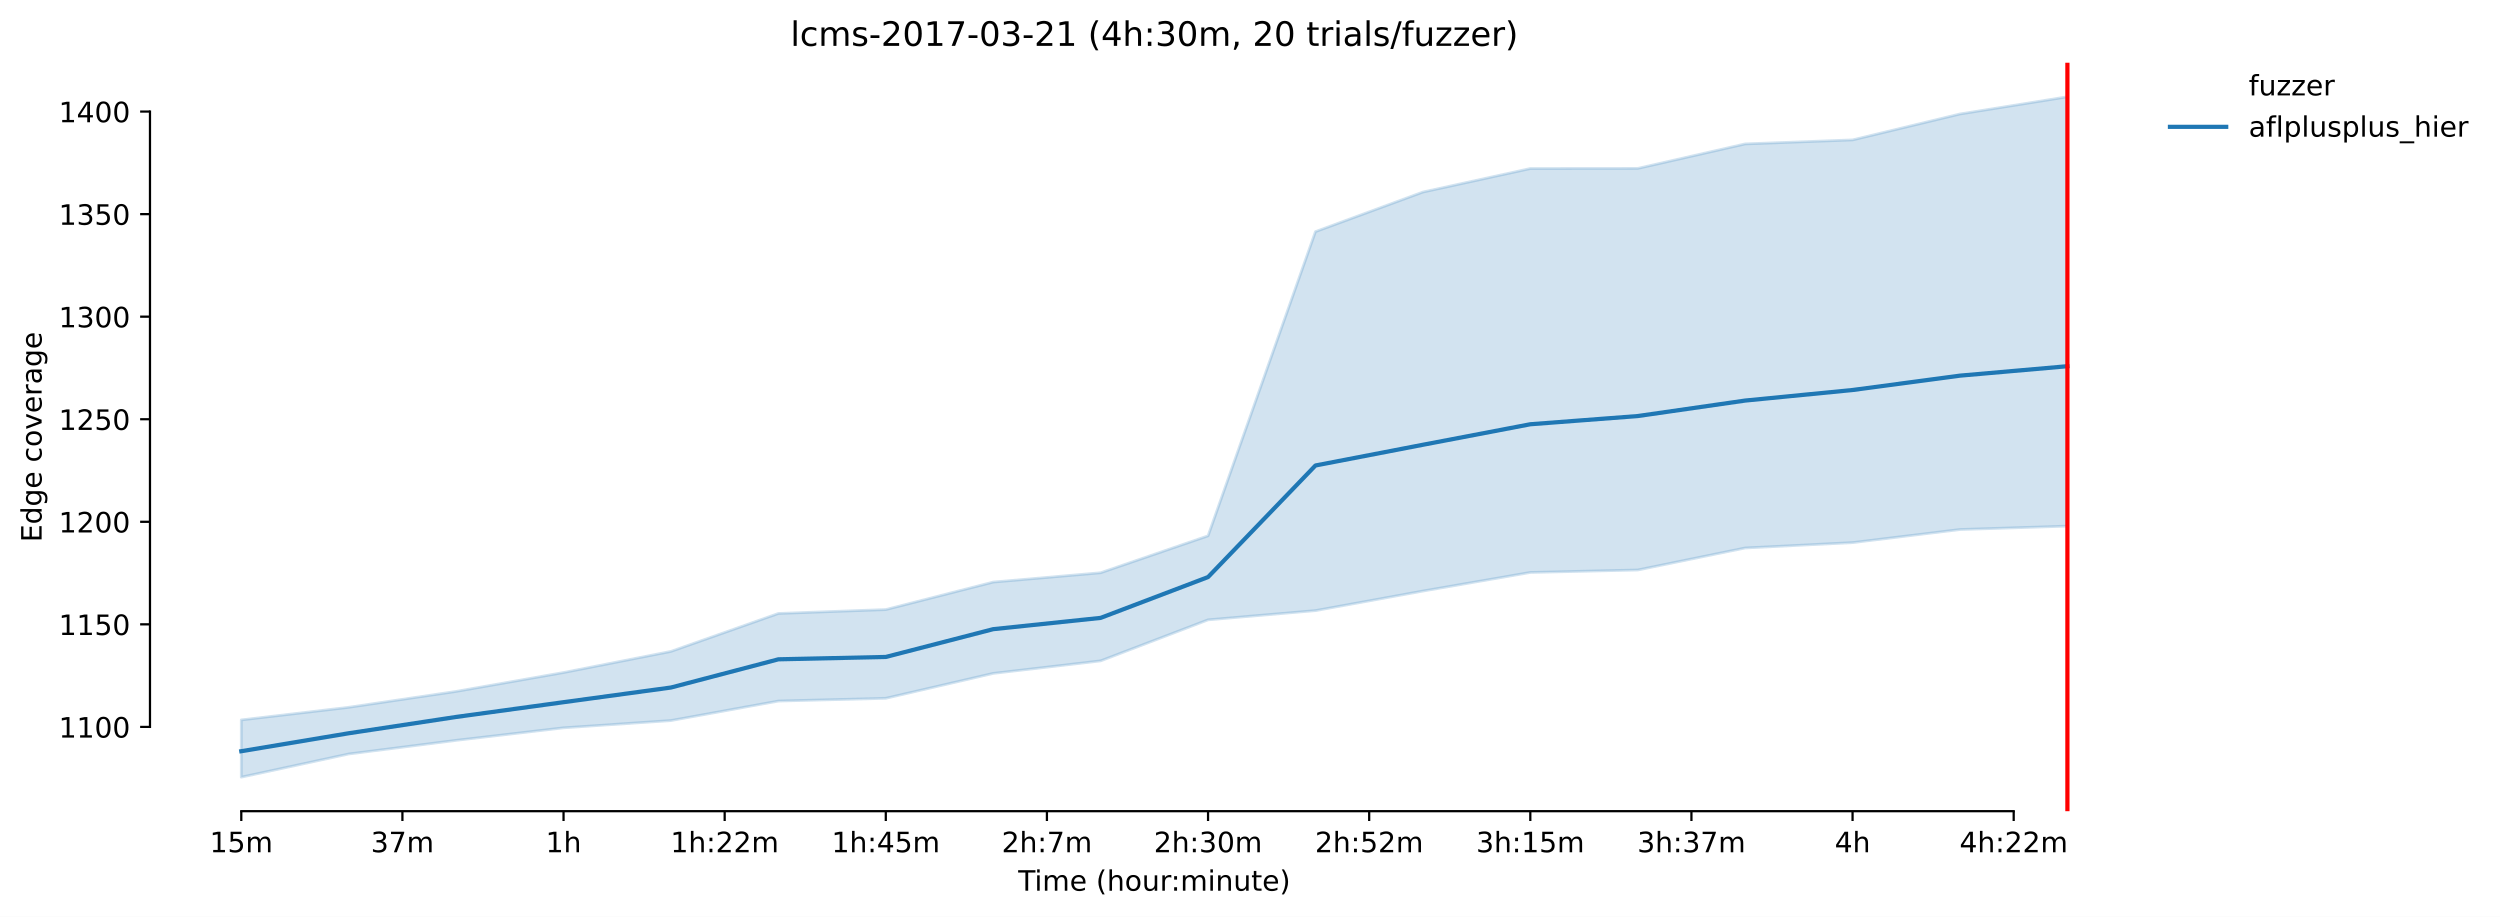
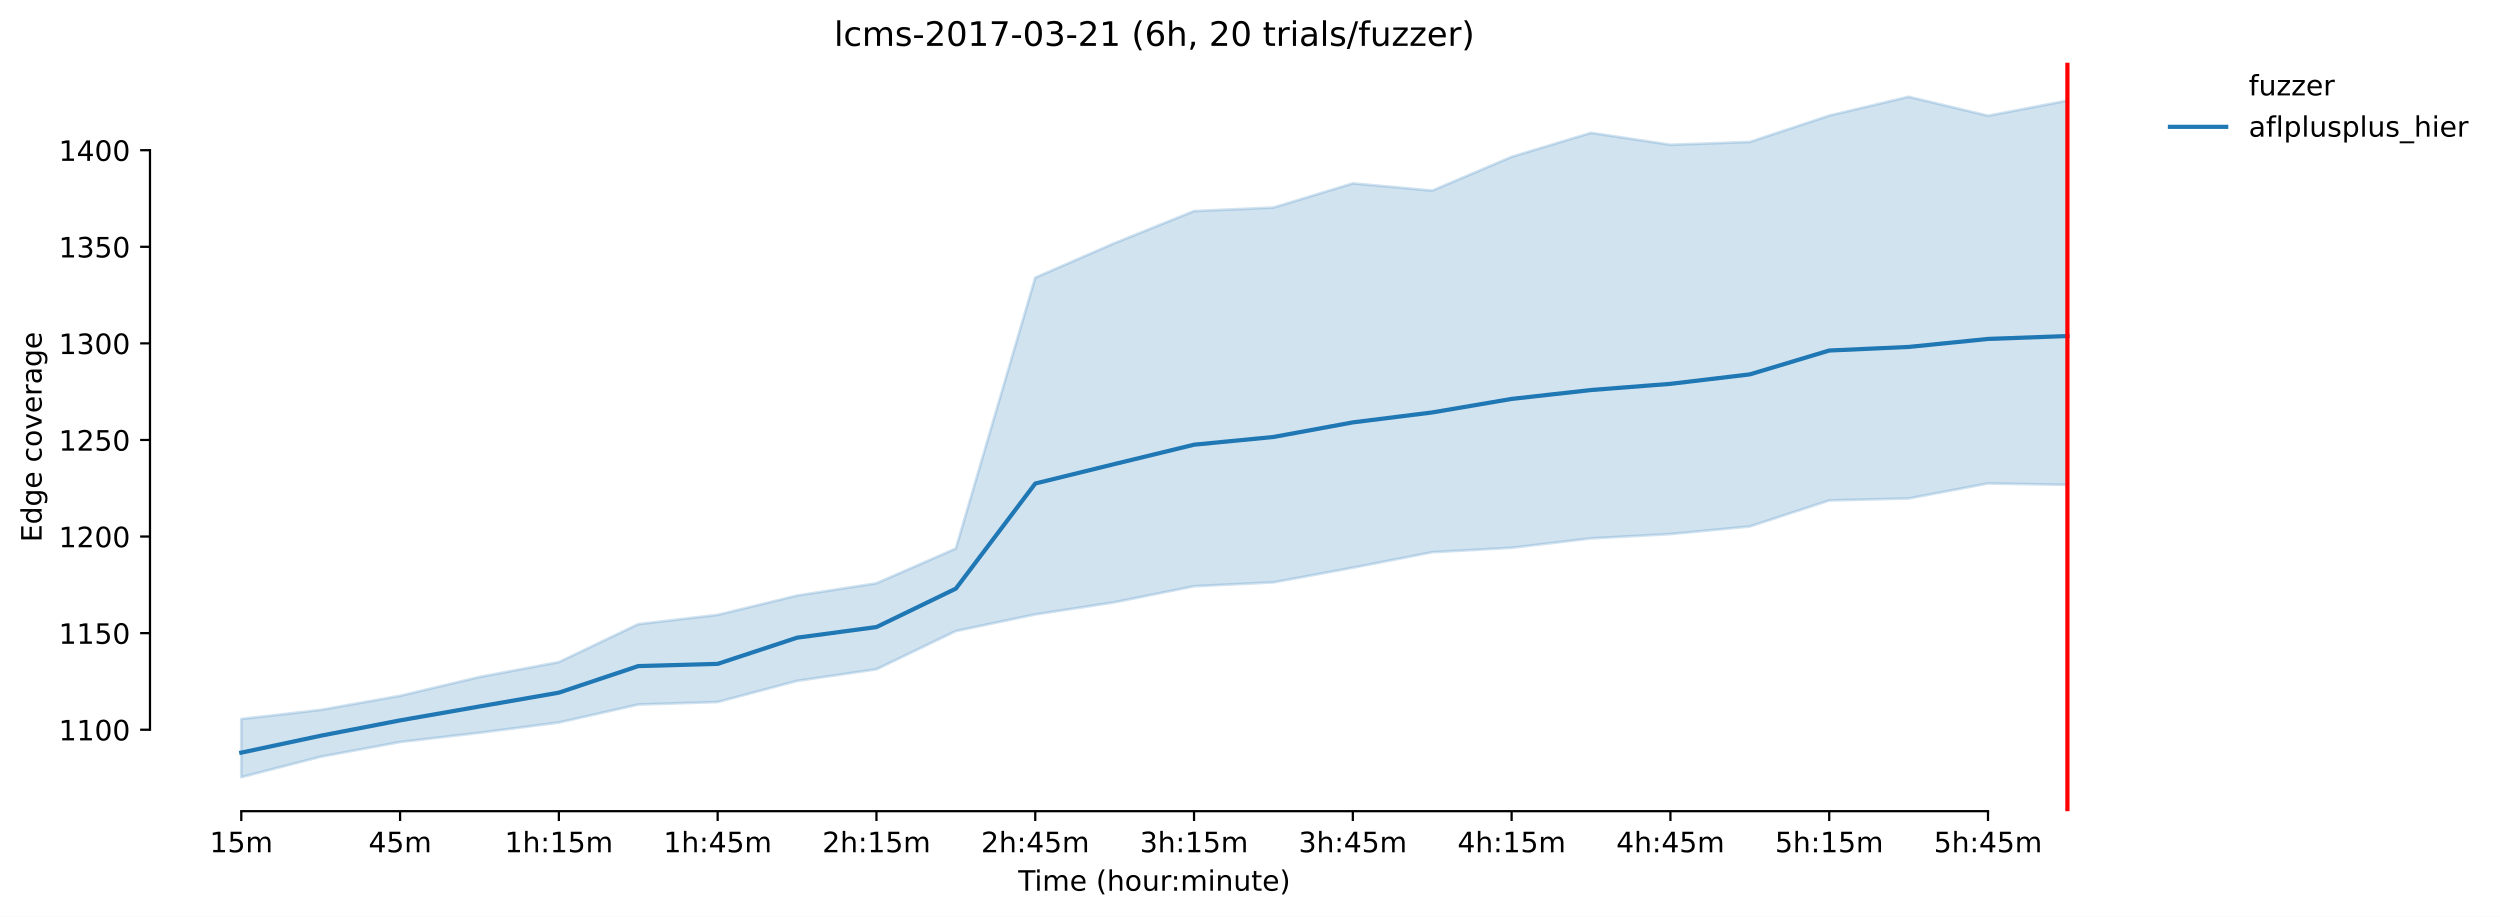
<svg xmlns="http://www.w3.org/2000/svg" xmlns:xlink="http://www.w3.org/1999/xlink" height="325.986pt" version="1.1" viewBox="0 0 888.921 325.986" width="888.921pt">
  <defs>
    <style type="text/css">*{stroke-linecap:butt;stroke-linejoin:round;}</style>
  </defs>
  <g id="figure_1">
    <g id="patch_1">
      <path d="M 0 325.986  L 888.921 325.986  L 888.921 0  L 0 0  z " style="fill:#ffffff;" />
    </g>
    <g id="axes_1">
      <g id="patch_2">
        <path d="M 53.328 288.43  L 767.568 288.43  L 767.568 22.318  L 53.328 22.318  z " style="fill:#ffffff;" />
      </g>
      <g id="PolyCollection_1">
        <defs>
-           <path d="M 85.794 -70.007  L 85.794 -49.652  L 123.988 -57.896  L 162.183 -62.744  L 200.378 -67.196  L 238.572 -69.78  L 276.767 -76.714  L 314.961 -77.696  L 353.156 -86.551  L 391.351 -91.004  L 429.545 -105.594  L 467.74 -108.874  L 505.935 -115.83  L 544.129 -122.442  L 582.324 -123.313  L 620.519 -131.145  L 658.713 -133.052  L 696.908 -137.704  L 735.103 -138.917  L 735.103 -291.572  L 735.103 -291.572  L 696.908 -285.461  L 658.713 -276.237  L 620.519 -274.814  L 582.324 -266.1  L 544.129 -266.059  L 505.935 -257.698  L 467.74 -243.626  L 429.545 -135.461  L 391.351 -122.332  L 353.156 -119.017  L 314.961 -109.243  L 276.767 -107.857  L 238.572 -94.366  L 200.378 -86.853  L 162.183 -80.142  L 123.988 -74.49  L 85.794 -70.007  z " id="m338d1457f1" style="stroke:#1f77b4;stroke-opacity:0.2;" />
+           <path d="M 85.794 -70.329  L 85.794 -49.652  L 114.024 -56.932  L 142.255 -62.151  L 170.486 -65.451  L 198.717 -69.09  L 226.948 -75.477  L 255.179 -76.37  L 283.409 -83.893  L 311.64 -88.015  L 339.871 -101.616  L 368.102 -107.522  L 396.333 -111.846  L 424.564 -117.539  L 452.794 -118.925  L 481.025 -124.139  L 509.256 -129.638  L 537.487 -131.22  L 565.718 -134.569  L 593.949 -136.095  L 622.179 -138.804  L 650.41 -148.049  L 678.641 -148.759  L 706.872 -154.092  L 735.103 -153.612  L 735.103 -290.21  L 735.103 -290.21  L 706.872 -284.825  L 678.641 -291.572  L 650.41 -284.88  L 622.179 -275.509  L 593.949 -274.51  L 565.718 -278.749  L 537.487 -270.218  L 509.256 -258.201  L 481.025 -260.78  L 452.794 -252.18  L 424.564 -250.928  L 396.333 -239.547  L 368.102 -227.256  L 339.871 -130.951  L 311.64 -118.584  L 283.409 -114.221  L 255.179 -107.354  L 226.948 -104.059  L 198.717 -90.558  L 170.486 -85.27  L 142.255 -78.575  L 114.024 -73.569  L 85.794 -70.329  z " id="m635c3a5356" style="stroke:#1f77b4;stroke-opacity:0.2;" />
        </defs>
-         <g clip-path="url(#pff2936864b)">
-           <use style="fill:#1f77b4;fill-opacity:0.2;stroke:#1f77b4;stroke-opacity:0.2;" x="0" xlink:href="#m338d1457f1" y="325.986" />
+         <g clip-path="url(#p824f2665c9)">
+           <use style="fill:#1f77b4;fill-opacity:0.2;stroke:#1f77b4;stroke-opacity:0.2;" x="0" xlink:href="#m635c3a5356" y="325.986" />
        </g>
      </g>
      <g id="matplotlib.axis_1">
        <g id="xtick_1">
          <g id="line2d_1">
            <defs>
-               <path d="M 0 0  L 0 3.5  " id="m1b81ad4b36" style="stroke:#000000;stroke-width:0.8;" />
+               <path d="M 0 0  L 0 3.5  " id="ma81638ec2d" style="stroke:#000000;stroke-width:0.8;" />
            </defs>
            <g>
-               <use style="stroke:#000000;stroke-width:0.8;" x="85.794" xlink:href="#m1b81ad4b36" y="288.43" />
+               <use style="stroke:#000000;stroke-width:0.8;" x="85.794" xlink:href="#ma81638ec2d" y="288.43" />
            </g>
          </g>
          <g id="text_1">
            <g transform="translate(74.56077 303.0286)scale(0.1 -0.1)">
              <defs>
                <path d="M 12.406 8.297  L 28.516 8.297  L 28.516 63.922  L 10.984 60.406  L 10.984 69.391  L 28.422 72.906  L 38.281 72.906  L 38.281 8.297  L 54.391 8.297  L 54.391 0  L 12.406 0  z " id="DejaVuSans-49" />
                <path d="M 10.797 72.906  L 49.516 72.906  L 49.516 64.594  L 19.828 64.594  L 19.828 46.734  Q 21.969 47.469 24.109 47.828  Q 26.266 48.188 28.422 48.188  Q 40.625 48.188 47.75 41.5  Q 54.891 34.812 54.891 23.391  Q 54.891 11.625 47.562 5.094  Q 40.234 -1.422 26.906 -1.422  Q 22.312 -1.422 17.547 -0.641  Q 12.797 0.141 7.719 1.703  L 7.719 11.625  Q 12.109 9.234 16.797 8.062  Q 21.484 6.891 26.703 6.891  Q 35.156 6.891 40.078 11.328  Q 45.016 15.766 45.016 23.391  Q 45.016 31 40.078 35.438  Q 35.156 39.891 26.703 39.891  Q 22.75 39.891 18.812 39.016  Q 14.891 38.141 10.797 36.281  z " id="DejaVuSans-53" />
                <path d="M 52 44.188  Q 55.375 50.25 60.062 53.125  Q 64.75 56 71.094 56  Q 79.641 56 84.281 50.016  Q 88.922 44.047 88.922 33.016  L 88.922 0  L 79.891 0  L 79.891 32.719  Q 79.891 40.578 77.094 44.375  Q 74.312 48.188 68.609 48.188  Q 61.625 48.188 57.562 43.547  Q 53.516 38.922 53.516 30.906  L 53.516 0  L 44.484 0  L 44.484 32.719  Q 44.484 40.625 41.703 44.406  Q 38.922 48.188 33.109 48.188  Q 26.219 48.188 22.156 43.531  Q 18.109 38.875 18.109 30.906  L 18.109 0  L 9.078 0  L 9.078 54.688  L 18.109 54.688  L 18.109 46.188  Q 21.188 51.219 25.484 53.609  Q 29.781 56 35.688 56  Q 41.656 56 45.828 52.969  Q 50 49.953 52 44.188  z " id="DejaVuSans-109" />
              </defs>
              <use xlink:href="#DejaVuSans-49" />
              <use x="63.623" xlink:href="#DejaVuSans-53" />
              <use x="127.246" xlink:href="#DejaVuSans-109" />
            </g>
          </g>
        </g>
        <g id="xtick_2">
          <g id="line2d_2">
            <g>
-               <use style="stroke:#000000;stroke-width:0.8;" x="143.086" xlink:href="#m1b81ad4b36" y="288.43" />
+               <use style="stroke:#000000;stroke-width:0.8;" x="142.255" xlink:href="#ma81638ec2d" y="288.43" />
            </g>
          </g>
          <g id="text_2">
-             <g transform="translate(131.8527 303.0286)scale(0.1 -0.1)">
-               <defs>
-                 <path d="M 40.578 39.312  Q 47.656 37.797 51.625 33  Q 55.609 28.219 55.609 21.188  Q 55.609 10.406 48.188 4.484  Q 40.766 -1.422 27.094 -1.422  Q 22.516 -1.422 17.656 -0.516  Q 12.797 0.391 7.625 2.203  L 7.625 11.719  Q 11.719 9.328 16.594 8.109  Q 21.484 6.891 26.812 6.891  Q 36.078 6.891 40.938 10.547  Q 45.797 14.203 45.797 21.188  Q 45.797 27.641 41.281 31.266  Q 36.766 34.906 28.719 34.906  L 20.219 34.906  L 20.219 43.016  L 29.109 43.016  Q 36.375 43.016 40.234 45.922  Q 44.094 48.828 44.094 54.297  Q 44.094 59.906 40.109 62.906  Q 36.141 65.922 28.719 65.922  Q 24.656 65.922 20.016 65.031  Q 15.375 64.156 9.812 62.312  L 9.812 71.094  Q 15.438 72.656 20.344 73.438  Q 25.25 74.219 29.594 74.219  Q 40.828 74.219 47.359 69.109  Q 53.906 64.016 53.906 55.328  Q 53.906 49.266 50.438 45.094  Q 46.969 40.922 40.578 39.312  z " id="DejaVuSans-51" />
-                 <path d="M 8.203 72.906  L 55.078 72.906  L 55.078 68.703  L 28.609 0  L 18.312 0  L 43.219 64.594  L 8.203 64.594  z " id="DejaVuSans-55" />
-               </defs>
-               <use xlink:href="#DejaVuSans-51" />
-               <use x="63.623" xlink:href="#DejaVuSans-55" />
-               <use x="127.246" xlink:href="#DejaVuSans-109" />
-             </g>
-           </g>
-         </g>
-         <g id="xtick_3">
-           <g id="line2d_3">
-             <g>
-               <use style="stroke:#000000;stroke-width:0.8;" x="200.378" xlink:href="#m1b81ad4b36" y="288.43" />
-             </g>
-           </g>
-           <g id="text_3">
-             <g transform="translate(194.0275 303.0286)scale(0.1 -0.1)">
-               <defs>
-                 <path d="M 54.891 33.016  L 54.891 0  L 45.906 0  L 45.906 32.719  Q 45.906 40.484 42.875 44.328  Q 39.844 48.188 33.797 48.188  Q 26.516 48.188 22.312 43.547  Q 18.109 38.922 18.109 30.906  L 18.109 0  L 9.078 0  L 9.078 75.984  L 18.109 75.984  L 18.109 46.188  Q 21.344 51.125 25.703 53.562  Q 30.078 56 35.797 56  Q 45.219 56 50.047 50.172  Q 54.891 44.344 54.891 33.016  z " id="DejaVuSans-104" />
-               </defs>
-               <use xlink:href="#DejaVuSans-49" />
-               <use x="63.623" xlink:href="#DejaVuSans-104" />
-             </g>
-           </g>
-         </g>
-         <g id="xtick_4">
-           <g id="line2d_4">
-             <g>
-               <use style="stroke:#000000;stroke-width:0.8;" x="257.67" xlink:href="#m1b81ad4b36" y="288.43" />
-             </g>
-           </g>
-           <g id="text_4">
-             <g transform="translate(238.4023 303.0286)scale(0.1 -0.1)">
-               <defs>
-                 <path d="M 11.719 12.406  L 22.016 12.406  L 22.016 0  L 11.719 0  z M 11.719 51.703  L 22.016 51.703  L 22.016 39.312  L 11.719 39.312  z " id="DejaVuSans-58" />
-                 <path d="M 19.188 8.297  L 53.609 8.297  L 53.609 0  L 7.328 0  L 7.328 8.297  Q 12.938 14.109 22.625 23.891  Q 32.328 33.688 34.812 36.531  Q 39.547 41.844 41.422 45.531  Q 43.312 49.219 43.312 52.781  Q 43.312 58.594 39.234 62.25  Q 35.156 65.922 28.609 65.922  Q 23.969 65.922 18.812 64.312  Q 13.672 62.703 7.812 59.422  L 7.812 69.391  Q 13.766 71.781 18.938 73  Q 24.125 74.219 28.422 74.219  Q 39.75 74.219 46.484 68.547  Q 53.219 62.891 53.219 53.422  Q 53.219 48.922 51.531 44.891  Q 49.859 40.875 45.406 35.406  Q 44.188 33.984 37.641 27.219  Q 31.109 20.453 19.188 8.297  z " id="DejaVuSans-50" />
-               </defs>
-               <use xlink:href="#DejaVuSans-49" />
-               <use x="63.623" xlink:href="#DejaVuSans-104" />
-               <use x="127.002" xlink:href="#DejaVuSans-58" />
-               <use x="160.693" xlink:href="#DejaVuSans-50" />
-               <use x="224.316" xlink:href="#DejaVuSans-50" />
-               <use x="287.939" xlink:href="#DejaVuSans-109" />
-             </g>
-           </g>
-         </g>
-         <g id="xtick_5">
-           <g id="line2d_5">
-             <g>
-               <use style="stroke:#000000;stroke-width:0.8;" x="314.961" xlink:href="#m1b81ad4b36" y="288.43" />
-             </g>
-           </g>
-           <g id="text_5">
-             <g transform="translate(295.6943 303.0286)scale(0.1 -0.1)">
+             <g transform="translate(131.0224 303.0286)scale(0.1 -0.1)">
              <defs>
                <path d="M 37.797 64.312  L 12.891 25.391  L 37.797 25.391  z M 35.203 72.906  L 47.609 72.906  L 47.609 25.391  L 58.016 25.391  L 58.016 17.188  L 47.609 17.188  L 47.609 0  L 37.797 0  L 37.797 17.188  L 4.891 17.188  L 4.891 26.703  z " id="DejaVuSans-52" />
              </defs>
+               <use xlink:href="#DejaVuSans-52" />
+               <use x="63.623" xlink:href="#DejaVuSans-53" />
+               <use x="127.246" xlink:href="#DejaVuSans-109" />
+             </g>
+           </g>
+         </g>
+         <g id="xtick_3">
+           <g id="line2d_3">
+             <g>
+               <use style="stroke:#000000;stroke-width:0.8;" x="198.717" xlink:href="#ma81638ec2d" y="288.43" />
+             </g>
+           </g>
+           <g id="text_3">
+             <g transform="translate(179.4497 303.0286)scale(0.1 -0.1)">
+               <defs>
+                 <path d="M 54.891 33.016  L 54.891 0  L 45.906 0  L 45.906 32.719  Q 45.906 40.484 42.875 44.328  Q 39.844 48.188 33.797 48.188  Q 26.516 48.188 22.312 43.547  Q 18.109 38.922 18.109 30.906  L 18.109 0  L 9.078 0  L 9.078 75.984  L 18.109 75.984  L 18.109 46.188  Q 21.344 51.125 25.703 53.562  Q 30.078 56 35.797 56  Q 45.219 56 50.047 50.172  Q 54.891 44.344 54.891 33.016  z " id="DejaVuSans-104" />
+                 <path d="M 11.719 12.406  L 22.016 12.406  L 22.016 0  L 11.719 0  z M 11.719 51.703  L 22.016 51.703  L 22.016 39.312  L 11.719 39.312  z " id="DejaVuSans-58" />
+               </defs>
+               <use xlink:href="#DejaVuSans-49" />
+               <use x="63.623" xlink:href="#DejaVuSans-104" />
+               <use x="127.002" xlink:href="#DejaVuSans-58" />
+               <use x="160.693" xlink:href="#DejaVuSans-49" />
+               <use x="224.316" xlink:href="#DejaVuSans-53" />
+               <use x="287.939" xlink:href="#DejaVuSans-109" />
+             </g>
+           </g>
+         </g>
+         <g id="xtick_4">
+           <g id="line2d_4">
+             <g>
+               <use style="stroke:#000000;stroke-width:0.8;" x="255.179" xlink:href="#ma81638ec2d" y="288.43" />
+             </g>
+           </g>
+           <g id="text_4">
+             <g transform="translate(235.9114 303.0286)scale(0.1 -0.1)">
              <use xlink:href="#DejaVuSans-49" />
              <use x="63.623" xlink:href="#DejaVuSans-104" />
              <use x="127.002" xlink:href="#DejaVuSans-58" />
              <use x="160.693" xlink:href="#DejaVuSans-52" />
+               <use x="224.316" xlink:href="#DejaVuSans-53" />
+               <use x="287.939" xlink:href="#DejaVuSans-109" />
+             </g>
+           </g>
+         </g>
+         <g id="xtick_5">
+           <g id="line2d_5">
+             <g>
+               <use style="stroke:#000000;stroke-width:0.8;" x="311.64" xlink:href="#ma81638ec2d" y="288.43" />
+             </g>
+           </g>
+           <g id="text_5">
+             <g transform="translate(292.373 303.0286)scale(0.1 -0.1)">
+               <defs>
+                 <path d="M 19.188 8.297  L 53.609 8.297  L 53.609 0  L 7.328 0  L 7.328 8.297  Q 12.938 14.109 22.625 23.891  Q 32.328 33.688 34.812 36.531  Q 39.547 41.844 41.422 45.531  Q 43.312 49.219 43.312 52.781  Q 43.312 58.594 39.234 62.25  Q 35.156 65.922 28.609 65.922  Q 23.969 65.922 18.812 64.312  Q 13.672 62.703 7.812 59.422  L 7.812 69.391  Q 13.766 71.781 18.938 73  Q 24.125 74.219 28.422 74.219  Q 39.75 74.219 46.484 68.547  Q 53.219 62.891 53.219 53.422  Q 53.219 48.922 51.531 44.891  Q 49.859 40.875 45.406 35.406  Q 44.188 33.984 37.641 27.219  Q 31.109 20.453 19.188 8.297  z " id="DejaVuSans-50" />
+               </defs>
+               <use xlink:href="#DejaVuSans-50" />
+               <use x="63.623" xlink:href="#DejaVuSans-104" />
+               <use x="127.002" xlink:href="#DejaVuSans-58" />
+               <use x="160.693" xlink:href="#DejaVuSans-49" />
              <use x="224.316" xlink:href="#DejaVuSans-53" />
              <use x="287.939" xlink:href="#DejaVuSans-109" />
            </g>
          </g>
        </g>
        <g id="xtick_6">
          <g id="line2d_6">
            <g>
-               <use style="stroke:#000000;stroke-width:0.8;" x="372.253" xlink:href="#m1b81ad4b36" y="288.43" />
+               <use style="stroke:#000000;stroke-width:0.8;" x="368.102" xlink:href="#ma81638ec2d" y="288.43" />
            </g>
          </g>
          <g id="text_6">
-             <g transform="translate(356.1675 303.0286)scale(0.1 -0.1)">
+             <g transform="translate(348.8347 303.0286)scale(0.1 -0.1)">
              <use xlink:href="#DejaVuSans-50" />
              <use x="63.623" xlink:href="#DejaVuSans-104" />
              <use x="127.002" xlink:href="#DejaVuSans-58" />
-               <use x="160.693" xlink:href="#DejaVuSans-55" />
-               <use x="224.316" xlink:href="#DejaVuSans-109" />
+               <use x="160.693" xlink:href="#DejaVuSans-52" />
+               <use x="224.316" xlink:href="#DejaVuSans-53" />
+               <use x="287.939" xlink:href="#DejaVuSans-109" />
            </g>
          </g>
        </g>
        <g id="xtick_7">
          <g id="line2d_7">
            <g>
-               <use style="stroke:#000000;stroke-width:0.8;" x="429.545" xlink:href="#m1b81ad4b36" y="288.43" />
+               <use style="stroke:#000000;stroke-width:0.8;" x="424.564" xlink:href="#ma81638ec2d" y="288.43" />
            </g>
          </g>
          <g id="text_7">
-             <g transform="translate(410.2783 303.0286)scale(0.1 -0.1)">
+             <g transform="translate(405.2964 303.0286)scale(0.1 -0.1)">
              <defs>
-                 <path d="M 31.781 66.406  Q 24.172 66.406 20.328 58.906  Q 16.5 51.422 16.5 36.375  Q 16.5 21.391 20.328 13.891  Q 24.172 6.391 31.781 6.391  Q 39.453 6.391 43.281 13.891  Q 47.125 21.391 47.125 36.375  Q 47.125 51.422 43.281 58.906  Q 39.453 66.406 31.781 66.406  z M 31.781 74.219  Q 44.047 74.219 50.516 64.516  Q 56.984 54.828 56.984 36.375  Q 56.984 17.969 50.516 8.266  Q 44.047 -1.422 31.781 -1.422  Q 19.531 -1.422 13.062 8.266  Q 6.594 17.969 6.594 36.375  Q 6.594 54.828 13.062 64.516  Q 19.531 74.219 31.781 74.219  z " id="DejaVuSans-48" />
+                 <path d="M 40.578 39.312  Q 47.656 37.797 51.625 33  Q 55.609 28.219 55.609 21.188  Q 55.609 10.406 48.188 4.484  Q 40.766 -1.422 27.094 -1.422  Q 22.516 -1.422 17.656 -0.516  Q 12.797 0.391 7.625 2.203  L 7.625 11.719  Q 11.719 9.328 16.594 8.109  Q 21.484 6.891 26.812 6.891  Q 36.078 6.891 40.938 10.547  Q 45.797 14.203 45.797 21.188  Q 45.797 27.641 41.281 31.266  Q 36.766 34.906 28.719 34.906  L 20.219 34.906  L 20.219 43.016  L 29.109 43.016  Q 36.375 43.016 40.234 45.922  Q 44.094 48.828 44.094 54.297  Q 44.094 59.906 40.109 62.906  Q 36.141 65.922 28.719 65.922  Q 24.656 65.922 20.016 65.031  Q 15.375 64.156 9.812 62.312  L 9.812 71.094  Q 15.438 72.656 20.344 73.438  Q 25.25 74.219 29.594 74.219  Q 40.828 74.219 47.359 69.109  Q 53.906 64.016 53.906 55.328  Q 53.906 49.266 50.438 45.094  Q 46.969 40.922 40.578 39.312  z " id="DejaVuSans-51" />
              </defs>
-               <use xlink:href="#DejaVuSans-50" />
-               <use x="63.623" xlink:href="#DejaVuSans-104" />
-               <use x="127.002" xlink:href="#DejaVuSans-58" />
-               <use x="160.693" xlink:href="#DejaVuSans-51" />
-               <use x="224.316" xlink:href="#DejaVuSans-48" />
+               <use xlink:href="#DejaVuSans-51" />
+               <use x="63.623" xlink:href="#DejaVuSans-104" />
+               <use x="127.002" xlink:href="#DejaVuSans-58" />
+               <use x="160.693" xlink:href="#DejaVuSans-49" />
+               <use x="224.316" xlink:href="#DejaVuSans-53" />
              <use x="287.939" xlink:href="#DejaVuSans-109" />
            </g>
          </g>
        </g>
        <g id="xtick_8">
          <g id="line2d_8">
            <g>
-               <use style="stroke:#000000;stroke-width:0.8;" x="486.837" xlink:href="#m1b81ad4b36" y="288.43" />
+               <use style="stroke:#000000;stroke-width:0.8;" x="481.025" xlink:href="#ma81638ec2d" y="288.43" />
            </g>
          </g>
          <g id="text_8">
-             <g transform="translate(467.5702 303.0286)scale(0.1 -0.1)">
-               <use xlink:href="#DejaVuSans-50" />
-               <use x="63.623" xlink:href="#DejaVuSans-104" />
-               <use x="127.002" xlink:href="#DejaVuSans-58" />
-               <use x="160.693" xlink:href="#DejaVuSans-53" />
-               <use x="224.316" xlink:href="#DejaVuSans-50" />
+             <g transform="translate(461.758 303.0286)scale(0.1 -0.1)">
+               <use xlink:href="#DejaVuSans-51" />
+               <use x="63.623" xlink:href="#DejaVuSans-104" />
+               <use x="127.002" xlink:href="#DejaVuSans-58" />
+               <use x="160.693" xlink:href="#DejaVuSans-52" />
+               <use x="224.316" xlink:href="#DejaVuSans-53" />
              <use x="287.939" xlink:href="#DejaVuSans-109" />
            </g>
          </g>
        </g>
        <g id="xtick_9">
          <g id="line2d_9">
            <g>
-               <use style="stroke:#000000;stroke-width:0.8;" x="544.129" xlink:href="#m1b81ad4b36" y="288.43" />
+               <use style="stroke:#000000;stroke-width:0.8;" x="537.487" xlink:href="#ma81638ec2d" y="288.43" />
            </g>
          </g>
          <g id="text_9">
-             <g transform="translate(524.8622 303.0286)scale(0.1 -0.1)">
-               <use xlink:href="#DejaVuSans-51" />
+             <g transform="translate(518.2197 303.0286)scale(0.1 -0.1)">
+               <use xlink:href="#DejaVuSans-52" />
              <use x="63.623" xlink:href="#DejaVuSans-104" />
              <use x="127.002" xlink:href="#DejaVuSans-58" />
              <use x="160.693" xlink:href="#DejaVuSans-49" />
              <use x="224.316" xlink:href="#DejaVuSans-53" />
              <use x="287.939" xlink:href="#DejaVuSans-109" />
            </g>
          </g>
        </g>
        <g id="xtick_10">
          <g id="line2d_10">
            <g>
-               <use style="stroke:#000000;stroke-width:0.8;" x="601.421" xlink:href="#m1b81ad4b36" y="288.43" />
+               <use style="stroke:#000000;stroke-width:0.8;" x="593.949" xlink:href="#ma81638ec2d" y="288.43" />
            </g>
          </g>
          <g id="text_10">
-             <g transform="translate(582.1542 303.0286)scale(0.1 -0.1)">
-               <use xlink:href="#DejaVuSans-51" />
-               <use x="63.623" xlink:href="#DejaVuSans-104" />
-               <use x="127.002" xlink:href="#DejaVuSans-58" />
-               <use x="160.693" xlink:href="#DejaVuSans-51" />
-               <use x="224.316" xlink:href="#DejaVuSans-55" />
+             <g transform="translate(574.6813 303.0286)scale(0.1 -0.1)">
+               <use xlink:href="#DejaVuSans-52" />
+               <use x="63.623" xlink:href="#DejaVuSans-104" />
+               <use x="127.002" xlink:href="#DejaVuSans-58" />
+               <use x="160.693" xlink:href="#DejaVuSans-52" />
+               <use x="224.316" xlink:href="#DejaVuSans-53" />
              <use x="287.939" xlink:href="#DejaVuSans-109" />
            </g>
          </g>
        </g>
        <g id="xtick_11">
          <g id="line2d_11">
            <g>
-               <use style="stroke:#000000;stroke-width:0.8;" x="658.713" xlink:href="#m1b81ad4b36" y="288.43" />
+               <use style="stroke:#000000;stroke-width:0.8;" x="650.41" xlink:href="#ma81638ec2d" y="288.43" />
            </g>
          </g>
          <g id="text_11">
-             <g transform="translate(652.3634 303.0286)scale(0.1 -0.1)">
-               <use xlink:href="#DejaVuSans-52" />
-               <use x="63.623" xlink:href="#DejaVuSans-104" />
+             <g transform="translate(631.143 303.0286)scale(0.1 -0.1)">
+               <use xlink:href="#DejaVuSans-53" />
+               <use x="63.623" xlink:href="#DejaVuSans-104" />
+               <use x="127.002" xlink:href="#DejaVuSans-58" />
+               <use x="160.693" xlink:href="#DejaVuSans-49" />
+               <use x="224.316" xlink:href="#DejaVuSans-53" />
+               <use x="287.939" xlink:href="#DejaVuSans-109" />
            </g>
          </g>
        </g>
        <g id="xtick_12">
          <g id="line2d_12">
            <g>
-               <use style="stroke:#000000;stroke-width:0.8;" x="716.005" xlink:href="#m1b81ad4b36" y="288.43" />
+               <use style="stroke:#000000;stroke-width:0.8;" x="706.872" xlink:href="#ma81638ec2d" y="288.43" />
            </g>
          </g>
          <g id="text_12">
-             <g transform="translate(696.7382 303.0286)scale(0.1 -0.1)">
-               <use xlink:href="#DejaVuSans-52" />
-               <use x="63.623" xlink:href="#DejaVuSans-104" />
-               <use x="127.002" xlink:href="#DejaVuSans-58" />
-               <use x="160.693" xlink:href="#DejaVuSans-50" />
-               <use x="224.316" xlink:href="#DejaVuSans-50" />
+             <g transform="translate(687.6047 303.0286)scale(0.1 -0.1)">
+               <use xlink:href="#DejaVuSans-53" />
+               <use x="63.623" xlink:href="#DejaVuSans-104" />
+               <use x="127.002" xlink:href="#DejaVuSans-58" />
+               <use x="160.693" xlink:href="#DejaVuSans-52" />
+               <use x="224.316" xlink:href="#DejaVuSans-53" />
              <use x="287.939" xlink:href="#DejaVuSans-109" />
            </g>
          </g>
        </g>
        <g id="text_13">
          <g transform="translate(362.0411 316.7067)scale(0.1 -0.1)">
            <defs>
              <path d="M -0.297 72.906  L 61.375 72.906  L 61.375 64.594  L 35.5 64.594  L 35.5 0  L 25.594 0  L 25.594 64.594  L -0.297 64.594  z " id="DejaVuSans-84" />
              <path d="M 9.422 54.688  L 18.406 54.688  L 18.406 0  L 9.422 0  z M 9.422 75.984  L 18.406 75.984  L 18.406 64.594  L 9.422 64.594  z " id="DejaVuSans-105" />
              <path d="M 56.203 29.594  L 56.203 25.203  L 14.891 25.203  Q 15.484 15.922 20.484 11.062  Q 25.484 6.203 34.422 6.203  Q 39.594 6.203 44.453 7.469  Q 49.312 8.734 54.109 11.281  L 54.109 2.781  Q 49.266 0.734 44.188 -0.344  Q 39.109 -1.422 33.891 -1.422  Q 20.797 -1.422 13.156 6.188  Q 5.516 13.812 5.516 26.812  Q 5.516 40.234 12.766 48.109  Q 20.016 56 32.328 56  Q 43.359 56 49.781 48.891  Q 56.203 41.797 56.203 29.594  z M 47.219 32.234  Q 47.125 39.594 43.094 43.984  Q 39.062 48.391 32.422 48.391  Q 24.906 48.391 20.391 44.141  Q 15.875 39.891 15.188 32.172  z " id="DejaVuSans-101" />
              <path id="DejaVuSans-32" />
              <path d="M 31 75.875  Q 24.469 64.656 21.281 53.656  Q 18.109 42.672 18.109 31.391  Q 18.109 20.125 21.312 9.062  Q 24.516 -2 31 -13.188  L 23.188 -13.188  Q 15.875 -1.703 12.234 9.375  Q 8.594 20.453 8.594 31.391  Q 8.594 42.281 12.203 53.312  Q 15.828 64.359 23.188 75.875  z " id="DejaVuSans-40" />
              <path d="M 30.609 48.391  Q 23.391 48.391 19.188 42.75  Q 14.984 37.109 14.984 27.297  Q 14.984 17.484 19.156 11.844  Q 23.344 6.203 30.609 6.203  Q 37.797 6.203 41.984 11.859  Q 46.188 17.531 46.188 27.297  Q 46.188 37.016 41.984 42.703  Q 37.797 48.391 30.609 48.391  z M 30.609 56  Q 42.328 56 49.016 48.375  Q 55.719 40.766 55.719 27.297  Q 55.719 13.875 49.016 6.219  Q 42.328 -1.422 30.609 -1.422  Q 18.844 -1.422 12.172 6.219  Q 5.516 13.875 5.516 27.297  Q 5.516 40.766 12.172 48.375  Q 18.844 56 30.609 56  z " id="DejaVuSans-111" />
              <path d="M 8.5 21.578  L 8.5 54.688  L 17.484 54.688  L 17.484 21.922  Q 17.484 14.156 20.5 10.266  Q 23.531 6.391 29.594 6.391  Q 36.859 6.391 41.078 11.031  Q 45.312 15.672 45.312 23.688  L 45.312 54.688  L 54.297 54.688  L 54.297 0  L 45.312 0  L 45.312 8.406  Q 42.047 3.422 37.719 1  Q 33.406 -1.422 27.688 -1.422  Q 18.266 -1.422 13.375 4.438  Q 8.5 10.297 8.5 21.578  z M 31.109 56  z " id="DejaVuSans-117" />
              <path d="M 41.109 46.297  Q 39.594 47.172 37.812 47.578  Q 36.031 48 33.891 48  Q 26.266 48 22.188 43.047  Q 18.109 38.094 18.109 28.812  L 18.109 0  L 9.078 0  L 9.078 54.688  L 18.109 54.688  L 18.109 46.188  Q 20.953 51.172 25.484 53.578  Q 30.031 56 36.531 56  Q 37.453 56 38.578 55.875  Q 39.703 55.766 41.062 55.516  z " id="DejaVuSans-114" />
              <path d="M 54.891 33.016  L 54.891 0  L 45.906 0  L 45.906 32.719  Q 45.906 40.484 42.875 44.328  Q 39.844 48.188 33.797 48.188  Q 26.516 48.188 22.312 43.547  Q 18.109 38.922 18.109 30.906  L 18.109 0  L 9.078 0  L 9.078 54.688  L 18.109 54.688  L 18.109 46.188  Q 21.344 51.125 25.703 53.562  Q 30.078 56 35.797 56  Q 45.219 56 50.047 50.172  Q 54.891 44.344 54.891 33.016  z " id="DejaVuSans-110" />
              <path d="M 18.312 70.219  L 18.312 54.688  L 36.812 54.688  L 36.812 47.703  L 18.312 47.703  L 18.312 18.016  Q 18.312 11.328 20.141 9.422  Q 21.969 7.516 27.594 7.516  L 36.812 7.516  L 36.812 0  L 27.594 0  Q 17.188 0 13.234 3.875  Q 9.281 7.766 9.281 18.016  L 9.281 47.703  L 2.688 47.703  L 2.688 54.688  L 9.281 54.688  L 9.281 70.219  z " id="DejaVuSans-116" />
              <path d="M 8.016 75.875  L 15.828 75.875  Q 23.141 64.359 26.781 53.312  Q 30.422 42.281 30.422 31.391  Q 30.422 20.453 26.781 9.375  Q 23.141 -1.703 15.828 -13.188  L 8.016 -13.188  Q 14.5 -2 17.703 9.062  Q 20.906 20.125 20.906 31.391  Q 20.906 42.672 17.703 53.656  Q 14.5 64.656 8.016 75.875  z " id="DejaVuSans-41" />
            </defs>
            <use xlink:href="#DejaVuSans-84" />
            <use x="57.959" xlink:href="#DejaVuSans-105" />
            <use x="85.742" xlink:href="#DejaVuSans-109" />
            <use x="183.154" xlink:href="#DejaVuSans-101" />
            <use x="244.678" xlink:href="#DejaVuSans-32" />
            <use x="276.465" xlink:href="#DejaVuSans-40" />
            <use x="315.479" xlink:href="#DejaVuSans-104" />
            <use x="378.857" xlink:href="#DejaVuSans-111" />
            <use x="440.039" xlink:href="#DejaVuSans-117" />
            <use x="503.418" xlink:href="#DejaVuSans-114" />
            <use x="542.781" xlink:href="#DejaVuSans-58" />
            <use x="576.473" xlink:href="#DejaVuSans-109" />
            <use x="673.885" xlink:href="#DejaVuSans-105" />
            <use x="701.668" xlink:href="#DejaVuSans-110" />
            <use x="765.047" xlink:href="#DejaVuSans-117" />
            <use x="828.426" xlink:href="#DejaVuSans-116" />
            <use x="867.635" xlink:href="#DejaVuSans-101" />
            <use x="929.158" xlink:href="#DejaVuSans-41" />
          </g>
        </g>
      </g>
      <g id="matplotlib.axis_2">
        <g id="ytick_1">
          <g id="line2d_13">
            <defs>
-               <path d="M 0 0  L -3.5 0  " id="m886f03219b" style="stroke:#000000;stroke-width:0.8;" />
+               <path d="M 0 0  L -3.5 0  " id="ma2fda6fba5" style="stroke:#000000;stroke-width:0.8;" />
            </defs>
            <g>
-               <use style="stroke:#000000;stroke-width:0.8;" x="53.328" xlink:href="#m886f03219b" y="258.462" />
+               <use style="stroke:#000000;stroke-width:0.8;" x="53.328" xlink:href="#ma2fda6fba5" y="259.471" />
            </g>
          </g>
          <g id="text_14">
-             <g transform="translate(20.87813 262.2614)scale(0.1 -0.1)">
+             <g transform="translate(20.87813 263.27)scale(0.1 -0.1)">
+               <defs>
+                 <path d="M 31.781 66.406  Q 24.172 66.406 20.328 58.906  Q 16.5 51.422 16.5 36.375  Q 16.5 21.391 20.328 13.891  Q 24.172 6.391 31.781 6.391  Q 39.453 6.391 43.281 13.891  Q 47.125 21.391 47.125 36.375  Q 47.125 51.422 43.281 58.906  Q 39.453 66.406 31.781 66.406  z M 31.781 74.219  Q 44.047 74.219 50.516 64.516  Q 56.984 54.828 56.984 36.375  Q 56.984 17.969 50.516 8.266  Q 44.047 -1.422 31.781 -1.422  Q 19.531 -1.422 13.062 8.266  Q 6.594 17.969 6.594 36.375  Q 6.594 54.828 13.062 64.516  Q 19.531 74.219 31.781 74.219  z " id="DejaVuSans-48" />
+               </defs>
              <use xlink:href="#DejaVuSans-49" />
              <use x="63.623" xlink:href="#DejaVuSans-49" />
              <use x="127.246" xlink:href="#DejaVuSans-48" />
              <use x="190.869" xlink:href="#DejaVuSans-48" />
            </g>
          </g>
        </g>
        <g id="ytick_2">
          <g id="line2d_14">
            <g>
-               <use style="stroke:#000000;stroke-width:0.8;" x="53.328" xlink:href="#m886f03219b" y="221.996" />
+               <use style="stroke:#000000;stroke-width:0.8;" x="53.328" xlink:href="#ma2fda6fba5" y="225.126" />
            </g>
          </g>
          <g id="text_15">
-             <g transform="translate(20.87813 225.7956)scale(0.1 -0.1)">
+             <g transform="translate(20.87813 228.9252)scale(0.1 -0.1)">
              <use xlink:href="#DejaVuSans-49" />
              <use x="63.623" xlink:href="#DejaVuSans-49" />
              <use x="127.246" xlink:href="#DejaVuSans-53" />
              <use x="190.869" xlink:href="#DejaVuSans-48" />
            </g>
          </g>
        </g>
        <g id="ytick_3">
          <g id="line2d_15">
            <g>
-               <use style="stroke:#000000;stroke-width:0.8;" x="53.328" xlink:href="#m886f03219b" y="185.53" />
+               <use style="stroke:#000000;stroke-width:0.8;" x="53.328" xlink:href="#ma2fda6fba5" y="190.781" />
            </g>
          </g>
          <g id="text_16">
-             <g transform="translate(20.87813 189.3297)scale(0.1 -0.1)">
+             <g transform="translate(20.87813 194.5803)scale(0.1 -0.1)">
              <use xlink:href="#DejaVuSans-49" />
              <use x="63.623" xlink:href="#DejaVuSans-50" />
              <use x="127.246" xlink:href="#DejaVuSans-48" />
              <use x="190.869" xlink:href="#DejaVuSans-48" />
            </g>
          </g>
        </g>
        <g id="ytick_4">
          <g id="line2d_16">
            <g>
-               <use style="stroke:#000000;stroke-width:0.8;" x="53.328" xlink:href="#m886f03219b" y="149.065" />
+               <use style="stroke:#000000;stroke-width:0.8;" x="53.328" xlink:href="#ma2fda6fba5" y="156.436" />
            </g>
          </g>
          <g id="text_17">
-             <g transform="translate(20.87813 152.8638)scale(0.1 -0.1)">
+             <g transform="translate(20.87813 160.2355)scale(0.1 -0.1)">
              <use xlink:href="#DejaVuSans-49" />
              <use x="63.623" xlink:href="#DejaVuSans-50" />
              <use x="127.246" xlink:href="#DejaVuSans-53" />
              <use x="190.869" xlink:href="#DejaVuSans-48" />
            </g>
          </g>
        </g>
        <g id="ytick_5">
          <g id="line2d_17">
            <g>
-               <use style="stroke:#000000;stroke-width:0.8;" x="53.328" xlink:href="#m886f03219b" y="112.599" />
+               <use style="stroke:#000000;stroke-width:0.8;" x="53.328" xlink:href="#ma2fda6fba5" y="122.091" />
            </g>
          </g>
          <g id="text_18">
-             <g transform="translate(20.87813 116.398)scale(0.1 -0.1)">
+             <g transform="translate(20.87813 125.8906)scale(0.1 -0.1)">
              <use xlink:href="#DejaVuSans-49" />
              <use x="63.623" xlink:href="#DejaVuSans-51" />
              <use x="127.246" xlink:href="#DejaVuSans-48" />
              <use x="190.869" xlink:href="#DejaVuSans-48" />
            </g>
          </g>
        </g>
        <g id="ytick_6">
          <g id="line2d_18">
            <g>
-               <use style="stroke:#000000;stroke-width:0.8;" x="53.328" xlink:href="#m886f03219b" y="76.133" />
+               <use style="stroke:#000000;stroke-width:0.8;" x="53.328" xlink:href="#ma2fda6fba5" y="87.747" />
            </g>
          </g>
          <g id="text_19">
-             <g transform="translate(20.87813 79.93211)scale(0.1 -0.1)">
+             <g transform="translate(20.87813 91.54575)scale(0.1 -0.1)">
              <use xlink:href="#DejaVuSans-49" />
              <use x="63.623" xlink:href="#DejaVuSans-51" />
              <use x="127.246" xlink:href="#DejaVuSans-53" />
              <use x="190.869" xlink:href="#DejaVuSans-48" />
            </g>
          </g>
        </g>
        <g id="ytick_7">
          <g id="line2d_19">
            <g>
-               <use style="stroke:#000000;stroke-width:0.8;" x="53.328" xlink:href="#m886f03219b" y="39.667" />
+               <use style="stroke:#000000;stroke-width:0.8;" x="53.328" xlink:href="#ma2fda6fba5" y="53.402" />
            </g>
          </g>
          <g id="text_20">
-             <g transform="translate(20.87813 43.46625)scale(0.1 -0.1)">
+             <g transform="translate(20.87813 57.2009)scale(0.1 -0.1)">
              <use xlink:href="#DejaVuSans-49" />
              <use x="63.623" xlink:href="#DejaVuSans-52" />
              <use x="127.246" xlink:href="#DejaVuSans-48" />
              <use x="190.869" xlink:href="#DejaVuSans-48" />
            </g>
          </g>
        </g>
        <g id="text_21">
          <g transform="translate(14.79844 192.7624)rotate(-90)scale(0.1 -0.1)">
            <defs>
              <path d="M 9.812 72.906  L 55.906 72.906  L 55.906 64.594  L 19.672 64.594  L 19.672 43.016  L 54.391 43.016  L 54.391 34.719  L 19.672 34.719  L 19.672 8.297  L 56.781 8.297  L 56.781 0  L 9.812 0  z " id="DejaVuSans-69" />
              <path d="M 45.406 46.391  L 45.406 75.984  L 54.391 75.984  L 54.391 0  L 45.406 0  L 45.406 8.203  Q 42.578 3.328 38.25 0.953  Q 33.938 -1.422 27.875 -1.422  Q 17.969 -1.422 11.734 6.484  Q 5.516 14.406 5.516 27.297  Q 5.516 40.188 11.734 48.094  Q 17.969 56 27.875 56  Q 33.938 56 38.25 53.625  Q 42.578 51.266 45.406 46.391  z M 14.797 27.297  Q 14.797 17.391 18.875 11.75  Q 22.953 6.109 30.078 6.109  Q 37.203 6.109 41.297 11.75  Q 45.406 17.391 45.406 27.297  Q 45.406 37.203 41.297 42.844  Q 37.203 48.484 30.078 48.484  Q 22.953 48.484 18.875 42.844  Q 14.797 37.203 14.797 27.297  z " id="DejaVuSans-100" />
              <path d="M 45.406 27.984  Q 45.406 37.75 41.375 43.109  Q 37.359 48.484 30.078 48.484  Q 22.859 48.484 18.828 43.109  Q 14.797 37.75 14.797 27.984  Q 14.797 18.266 18.828 12.891  Q 22.859 7.516 30.078 7.516  Q 37.359 7.516 41.375 12.891  Q 45.406 18.266 45.406 27.984  z M 54.391 6.781  Q 54.391 -7.172 48.188 -13.984  Q 42 -20.797 29.203 -20.797  Q 24.469 -20.797 20.266 -20.094  Q 16.062 -19.391 12.109 -17.922  L 12.109 -9.188  Q 16.062 -11.328 19.922 -12.344  Q 23.781 -13.375 27.781 -13.375  Q 36.625 -13.375 41.016 -8.766  Q 45.406 -4.156 45.406 5.172  L 45.406 9.625  Q 42.625 4.781 38.281 2.391  Q 33.938 0 27.875 0  Q 17.828 0 11.672 7.656  Q 5.516 15.328 5.516 27.984  Q 5.516 40.672 11.672 48.328  Q 17.828 56 27.875 56  Q 33.938 56 38.281 53.609  Q 42.625 51.219 45.406 46.391  L 45.406 54.688  L 54.391 54.688  z " id="DejaVuSans-103" />
              <path d="M 48.781 52.594  L 48.781 44.188  Q 44.969 46.297 41.141 47.344  Q 37.312 48.391 33.406 48.391  Q 24.656 48.391 19.812 42.844  Q 14.984 37.312 14.984 27.297  Q 14.984 17.281 19.812 11.734  Q 24.656 6.203 33.406 6.203  Q 37.312 6.203 41.141 7.25  Q 44.969 8.297 48.781 10.406  L 48.781 2.094  Q 45.016 0.344 40.984 -0.531  Q 36.969 -1.422 32.422 -1.422  Q 20.062 -1.422 12.781 6.344  Q 5.516 14.109 5.516 27.297  Q 5.516 40.672 12.859 48.328  Q 20.219 56 33.016 56  Q 37.156 56 41.109 55.141  Q 45.062 54.297 48.781 52.594  z " id="DejaVuSans-99" />
              <path d="M 2.984 54.688  L 12.5 54.688  L 29.594 8.797  L 46.688 54.688  L 56.203 54.688  L 35.688 0  L 23.484 0  z " id="DejaVuSans-118" />
              <path d="M 34.281 27.484  Q 23.391 27.484 19.188 25  Q 14.984 22.516 14.984 16.5  Q 14.984 11.719 18.141 8.906  Q 21.297 6.109 26.703 6.109  Q 34.188 6.109 38.703 11.406  Q 43.219 16.703 43.219 25.484  L 43.219 27.484  z M 52.203 31.203  L 52.203 0  L 43.219 0  L 43.219 8.297  Q 40.141 3.328 35.547 0.953  Q 30.953 -1.422 24.312 -1.422  Q 15.922 -1.422 10.953 3.297  Q 6 8.016 6 15.922  Q 6 25.141 12.172 29.828  Q 18.359 34.516 30.609 34.516  L 43.219 34.516  L 43.219 35.406  Q 43.219 41.609 39.141 45  Q 35.062 48.391 27.688 48.391  Q 23 48.391 18.547 47.266  Q 14.109 46.141 10.016 43.891  L 10.016 52.203  Q 14.938 54.109 19.578 55.047  Q 24.219 56 28.609 56  Q 40.484 56 46.344 49.844  Q 52.203 43.703 52.203 31.203  z " id="DejaVuSans-97" />
            </defs>
            <use xlink:href="#DejaVuSans-69" />
            <use x="63.184" xlink:href="#DejaVuSans-100" />
            <use x="126.66" xlink:href="#DejaVuSans-103" />
            <use x="190.137" xlink:href="#DejaVuSans-101" />
            <use x="251.66" xlink:href="#DejaVuSans-32" />
            <use x="283.447" xlink:href="#DejaVuSans-99" />
            <use x="338.428" xlink:href="#DejaVuSans-111" />
            <use x="399.609" xlink:href="#DejaVuSans-118" />
            <use x="458.789" xlink:href="#DejaVuSans-101" />
            <use x="520.312" xlink:href="#DejaVuSans-114" />
            <use x="561.426" xlink:href="#DejaVuSans-97" />
            <use x="622.705" xlink:href="#DejaVuSans-103" />
            <use x="686.182" xlink:href="#DejaVuSans-101" />
          </g>
        </g>
      </g>
      <g id="line2d_20">
-         <path clip-path="url(#pff2936864b)" d="M 85.794 267.105  L 123.988 260.723  L 162.183 254.925  L 200.378 249.674  L 238.572 244.459  L 276.767 234.431  L 314.961 233.592  L 353.156 223.71  L 391.351 219.699  L 429.545 205.186  L 467.74 165.511  L 505.935 158.145  L 544.129 150.851  L 582.324 147.934  L 620.519 142.428  L 658.713 138.672  L 696.908 133.567  L 735.103 130.212  " style="fill:none;stroke:#1f77b4;stroke-linecap:square;stroke-width:1.5;" />
+         <path clip-path="url(#p824f2665c9)" d="M 85.794 267.611  L 114.024 261.6  L 142.255 256.139  L 170.486 251.194  L 198.717 246.282  L 226.948 236.838  L 255.179 236.048  L 283.409 226.74  L 311.64 222.962  L 339.871 209.293  L 368.102 171.926  L 396.333 164.988  L 424.564 158.119  L 452.794 155.372  L 481.025 150.185  L 509.256 146.648  L 537.487 141.84  L 565.718 138.68  L 593.949 136.482  L 622.179 133.116  L 650.41 124.633  L 678.641 123.362  L 706.872 120.512  L 735.103 119.481  " style="fill:none;stroke:#1f77b4;stroke-linecap:square;stroke-width:1.5;" />
      </g>
      <g id="line2d_21" />
      <g id="line2d_22" />
      <g id="line2d_23">
-         <path clip-path="url(#pff2936864b)" d="M 735.103 288.43  L 735.103 22.318  " style="fill:none;stroke:#ff0000;stroke-linecap:square;stroke-width:1.5;" />
+         <path clip-path="url(#p824f2665c9)" d="M 735.103 288.43  L 735.103 22.318  " style="fill:none;stroke:#ff0000;stroke-linecap:square;stroke-width:1.5;" />
      </g>
      <g id="patch_3">
-         <path d="M 53.328 258.462  L 53.328 39.667  " style="fill:none;stroke:#000000;stroke-linecap:square;stroke-linejoin:miter;stroke-width:0.8;" />
+         <path d="M 53.328 259.471  L 53.328 53.402  " style="fill:none;stroke:#000000;stroke-linecap:square;stroke-linejoin:miter;stroke-width:0.8;" />
      </g>
      <g id="patch_4">
-         <path d="M 85.794 288.43  L 716.005 288.43  " style="fill:none;stroke:#000000;stroke-linecap:square;stroke-linejoin:miter;stroke-width:0.8;" />
+         <path d="M 85.794 288.43  L 706.872 288.43  " style="fill:none;stroke:#000000;stroke-linecap:square;stroke-linejoin:miter;stroke-width:0.8;" />
      </g>
      <g id="text_22">
-         <g transform="translate(281.0656 16.31812)scale(0.12 -0.12)">
+         <g transform="translate(296.5663 16.31812)scale(0.12 -0.12)">
          <defs>
            <path d="M 9.422 75.984  L 18.406 75.984  L 18.406 0  L 9.422 0  z " id="DejaVuSans-108" />
            <path d="M 44.281 53.078  L 44.281 44.578  Q 40.484 46.531 36.375 47.5  Q 32.281 48.484 27.875 48.484  Q 21.188 48.484 17.844 46.438  Q 14.5 44.391 14.5 40.281  Q 14.5 37.156 16.891 35.375  Q 19.281 33.594 26.516 31.984  L 29.594 31.297  Q 39.156 29.25 43.188 25.516  Q 47.219 21.781 47.219 15.094  Q 47.219 7.469 41.188 3.016  Q 35.156 -1.422 24.609 -1.422  Q 20.219 -1.422 15.453 -0.562  Q 10.688 0.297 5.422 2  L 5.422 11.281  Q 10.406 8.688 15.234 7.391  Q 20.062 6.109 24.812 6.109  Q 31.156 6.109 34.562 8.281  Q 37.984 10.453 37.984 14.406  Q 37.984 18.062 35.516 20.016  Q 33.062 21.969 24.703 23.781  L 21.578 24.516  Q 13.234 26.266 9.516 29.906  Q 5.812 33.547 5.812 39.891  Q 5.812 47.609 11.281 51.797  Q 16.75 56 26.812 56  Q 31.781 56 36.172 55.266  Q 40.578 54.547 44.281 53.078  z " id="DejaVuSans-115" />
            <path d="M 4.891 31.391  L 31.203 31.391  L 31.203 23.391  L 4.891 23.391  z " id="DejaVuSans-45" />
+             <path d="M 8.203 72.906  L 55.078 72.906  L 55.078 68.703  L 28.609 0  L 18.312 0  L 43.219 64.594  L 8.203 64.594  z " id="DejaVuSans-55" />
+             <path d="M 33.016 40.375  Q 26.375 40.375 22.484 35.828  Q 18.609 31.297 18.609 23.391  Q 18.609 15.531 22.484 10.953  Q 26.375 6.391 33.016 6.391  Q 39.656 6.391 43.531 10.953  Q 47.406 15.531 47.406 23.391  Q 47.406 31.297 43.531 35.828  Q 39.656 40.375 33.016 40.375  z M 52.594 71.297  L 52.594 62.312  Q 48.875 64.062 45.094 64.984  Q 41.312 65.922 37.594 65.922  Q 27.828 65.922 22.672 59.328  Q 17.531 52.734 16.797 39.406  Q 19.672 43.656 24.016 45.922  Q 28.375 48.188 33.594 48.188  Q 44.578 48.188 50.953 41.516  Q 57.328 34.859 57.328 23.391  Q 57.328 12.156 50.688 5.359  Q 44.047 -1.422 33.016 -1.422  Q 20.359 -1.422 13.672 8.266  Q 6.984 17.969 6.984 36.375  Q 6.984 53.656 15.188 63.938  Q 23.391 74.219 37.203 74.219  Q 40.922 74.219 44.703 73.484  Q 48.484 72.75 52.594 71.297  z " id="DejaVuSans-54" />
            <path d="M 11.719 12.406  L 22.016 12.406  L 22.016 4  L 14.016 -11.625  L 7.719 -11.625  L 11.719 4  z " id="DejaVuSans-44" />
            <path d="M 25.391 72.906  L 33.688 72.906  L 8.297 -9.281  L 0 -9.281  z " id="DejaVuSans-47" />
            <path d="M 37.109 75.984  L 37.109 68.5  L 28.516 68.5  Q 23.688 68.5 21.797 66.547  Q 19.922 64.594 19.922 59.516  L 19.922 54.688  L 34.719 54.688  L 34.719 47.703  L 19.922 47.703  L 19.922 0  L 10.891 0  L 10.891 47.703  L 2.297 47.703  L 2.297 54.688  L 10.891 54.688  L 10.891 58.5  Q 10.891 67.625 15.141 71.797  Q 19.391 75.984 28.609 75.984  z " id="DejaVuSans-102" />
            <path d="M 5.516 54.688  L 48.188 54.688  L 48.188 46.484  L 14.406 7.172  L 48.188 7.172  L 48.188 0  L 4.297 0  L 4.297 8.203  L 38.094 47.516  L 5.516 47.516  z " id="DejaVuSans-122" />
          </defs>
          <use xlink:href="#DejaVuSans-108" />
          <use x="27.783" xlink:href="#DejaVuSans-99" />
          <use x="82.764" xlink:href="#DejaVuSans-109" />
          <use x="180.176" xlink:href="#DejaVuSans-115" />
          <use x="232.275" xlink:href="#DejaVuSans-45" />
          <use x="268.359" xlink:href="#DejaVuSans-50" />
          <use x="331.982" xlink:href="#DejaVuSans-48" />
          <use x="395.605" xlink:href="#DejaVuSans-49" />
          <use x="459.229" xlink:href="#DejaVuSans-55" />
          <use x="522.852" xlink:href="#DejaVuSans-45" />
          <use x="558.936" xlink:href="#DejaVuSans-48" />
          <use x="622.559" xlink:href="#DejaVuSans-51" />
          <use x="686.182" xlink:href="#DejaVuSans-45" />
          <use x="722.266" xlink:href="#DejaVuSans-50" />
          <use x="785.889" xlink:href="#DejaVuSans-49" />
          <use x="849.512" xlink:href="#DejaVuSans-32" />
          <use x="881.299" xlink:href="#DejaVuSans-40" />
-           <use x="920.312" xlink:href="#DejaVuSans-52" />
+           <use x="920.312" xlink:href="#DejaVuSans-54" />
          <use x="983.936" xlink:href="#DejaVuSans-104" />
-           <use x="1047.314" xlink:href="#DejaVuSans-58" />
-           <use x="1081.006" xlink:href="#DejaVuSans-51" />
-           <use x="1144.629" xlink:href="#DejaVuSans-48" />
-           <use x="1208.252" xlink:href="#DejaVuSans-109" />
-           <use x="1305.664" xlink:href="#DejaVuSans-44" />
-           <use x="1337.451" xlink:href="#DejaVuSans-32" />
-           <use x="1369.238" xlink:href="#DejaVuSans-50" />
-           <use x="1432.861" xlink:href="#DejaVuSans-48" />
-           <use x="1496.484" xlink:href="#DejaVuSans-32" />
-           <use x="1528.271" xlink:href="#DejaVuSans-116" />
-           <use x="1567.48" xlink:href="#DejaVuSans-114" />
-           <use x="1608.594" xlink:href="#DejaVuSans-105" />
-           <use x="1636.377" xlink:href="#DejaVuSans-97" />
-           <use x="1697.656" xlink:href="#DejaVuSans-108" />
-           <use x="1725.439" xlink:href="#DejaVuSans-115" />
-           <use x="1777.539" xlink:href="#DejaVuSans-47" />
-           <use x="1811.23" xlink:href="#DejaVuSans-102" />
-           <use x="1846.436" xlink:href="#DejaVuSans-117" />
-           <use x="1909.814" xlink:href="#DejaVuSans-122" />
-           <use x="1962.305" xlink:href="#DejaVuSans-122" />
-           <use x="2014.795" xlink:href="#DejaVuSans-101" />
-           <use x="2076.318" xlink:href="#DejaVuSans-114" />
-           <use x="2117.432" xlink:href="#DejaVuSans-41" />
+           <use x="1047.314" xlink:href="#DejaVuSans-44" />
+           <use x="1079.102" xlink:href="#DejaVuSans-32" />
+           <use x="1110.889" xlink:href="#DejaVuSans-50" />
+           <use x="1174.512" xlink:href="#DejaVuSans-48" />
+           <use x="1238.135" xlink:href="#DejaVuSans-32" />
+           <use x="1269.922" xlink:href="#DejaVuSans-116" />
+           <use x="1309.131" xlink:href="#DejaVuSans-114" />
+           <use x="1350.244" xlink:href="#DejaVuSans-105" />
+           <use x="1378.027" xlink:href="#DejaVuSans-97" />
+           <use x="1439.307" xlink:href="#DejaVuSans-108" />
+           <use x="1467.09" xlink:href="#DejaVuSans-115" />
+           <use x="1519.189" xlink:href="#DejaVuSans-47" />
+           <use x="1552.881" xlink:href="#DejaVuSans-102" />
+           <use x="1588.086" xlink:href="#DejaVuSans-117" />
+           <use x="1651.465" xlink:href="#DejaVuSans-122" />
+           <use x="1703.955" xlink:href="#DejaVuSans-122" />
+           <use x="1756.445" xlink:href="#DejaVuSans-101" />
+           <use x="1817.969" xlink:href="#DejaVuSans-114" />
+           <use x="1859.082" xlink:href="#DejaVuSans-41" />
        </g>
      </g>
      <g id="legend_1">
        <g id="line2d_24">
          <path d="M 771.568 30.417  L 791.568 30.417  " style="fill:none;" />
        </g>
        <g id="line2d_25" />
        <g id="text_23">
          <g transform="translate(799.5681 33.91656)scale(0.1 -0.1)">
            <use xlink:href="#DejaVuSans-102" />
            <use x="35.205" xlink:href="#DejaVuSans-117" />
            <use x="98.584" xlink:href="#DejaVuSans-122" />
            <use x="151.074" xlink:href="#DejaVuSans-122" />
            <use x="203.564" xlink:href="#DejaVuSans-101" />
            <use x="265.088" xlink:href="#DejaVuSans-114" />
          </g>
        </g>
        <g id="line2d_26">
          <path d="M 771.568 45.095  L 791.568 45.095  " style="fill:none;stroke:#1f77b4;stroke-linecap:square;stroke-width:1.5;" />
        </g>
        <g id="line2d_27" />
        <g id="text_24">
          <g transform="translate(799.5681 48.59469)scale(0.1 -0.1)">
            <defs>
              <path d="M 18.109 8.203  L 18.109 -20.797  L 9.078 -20.797  L 9.078 54.688  L 18.109 54.688  L 18.109 46.391  Q 20.953 51.266 25.266 53.625  Q 29.594 56 35.594 56  Q 45.562 56 51.781 48.094  Q 58.016 40.188 58.016 27.297  Q 58.016 14.406 51.781 6.484  Q 45.562 -1.422 35.594 -1.422  Q 29.594 -1.422 25.266 0.953  Q 20.953 3.328 18.109 8.203  z M 48.688 27.297  Q 48.688 37.203 44.609 42.844  Q 40.531 48.484 33.406 48.484  Q 26.266 48.484 22.188 42.844  Q 18.109 37.203 18.109 27.297  Q 18.109 17.391 22.188 11.75  Q 26.266 6.109 33.406 6.109  Q 40.531 6.109 44.609 11.75  Q 48.688 17.391 48.688 27.297  z " id="DejaVuSans-112" />
              <path d="M 50.984 -16.609  L 50.984 -23.578  L -0.984 -23.578  L -0.984 -16.609  z " id="DejaVuSans-95" />
            </defs>
            <use xlink:href="#DejaVuSans-97" />
            <use x="61.279" xlink:href="#DejaVuSans-102" />
            <use x="96.484" xlink:href="#DejaVuSans-108" />
            <use x="124.268" xlink:href="#DejaVuSans-112" />
            <use x="187.744" xlink:href="#DejaVuSans-108" />
            <use x="215.527" xlink:href="#DejaVuSans-117" />
            <use x="278.906" xlink:href="#DejaVuSans-115" />
            <use x="331.006" xlink:href="#DejaVuSans-112" />
            <use x="394.482" xlink:href="#DejaVuSans-108" />
            <use x="422.266" xlink:href="#DejaVuSans-117" />
            <use x="485.645" xlink:href="#DejaVuSans-115" />
            <use x="537.744" xlink:href="#DejaVuSans-95" />
            <use x="587.744" xlink:href="#DejaVuSans-104" />
            <use x="651.123" xlink:href="#DejaVuSans-105" />
            <use x="678.906" xlink:href="#DejaVuSans-101" />
            <use x="740.43" xlink:href="#DejaVuSans-114" />
          </g>
        </g>
      </g>
    </g>
  </g>
  <defs>
-     <clipPath id="pff2936864b">
+     <clipPath id="p824f2665c9">
      <rect height="266.112" width="714.24" x="53.328" y="22.318" />
    </clipPath>
  </defs>
</svg>
